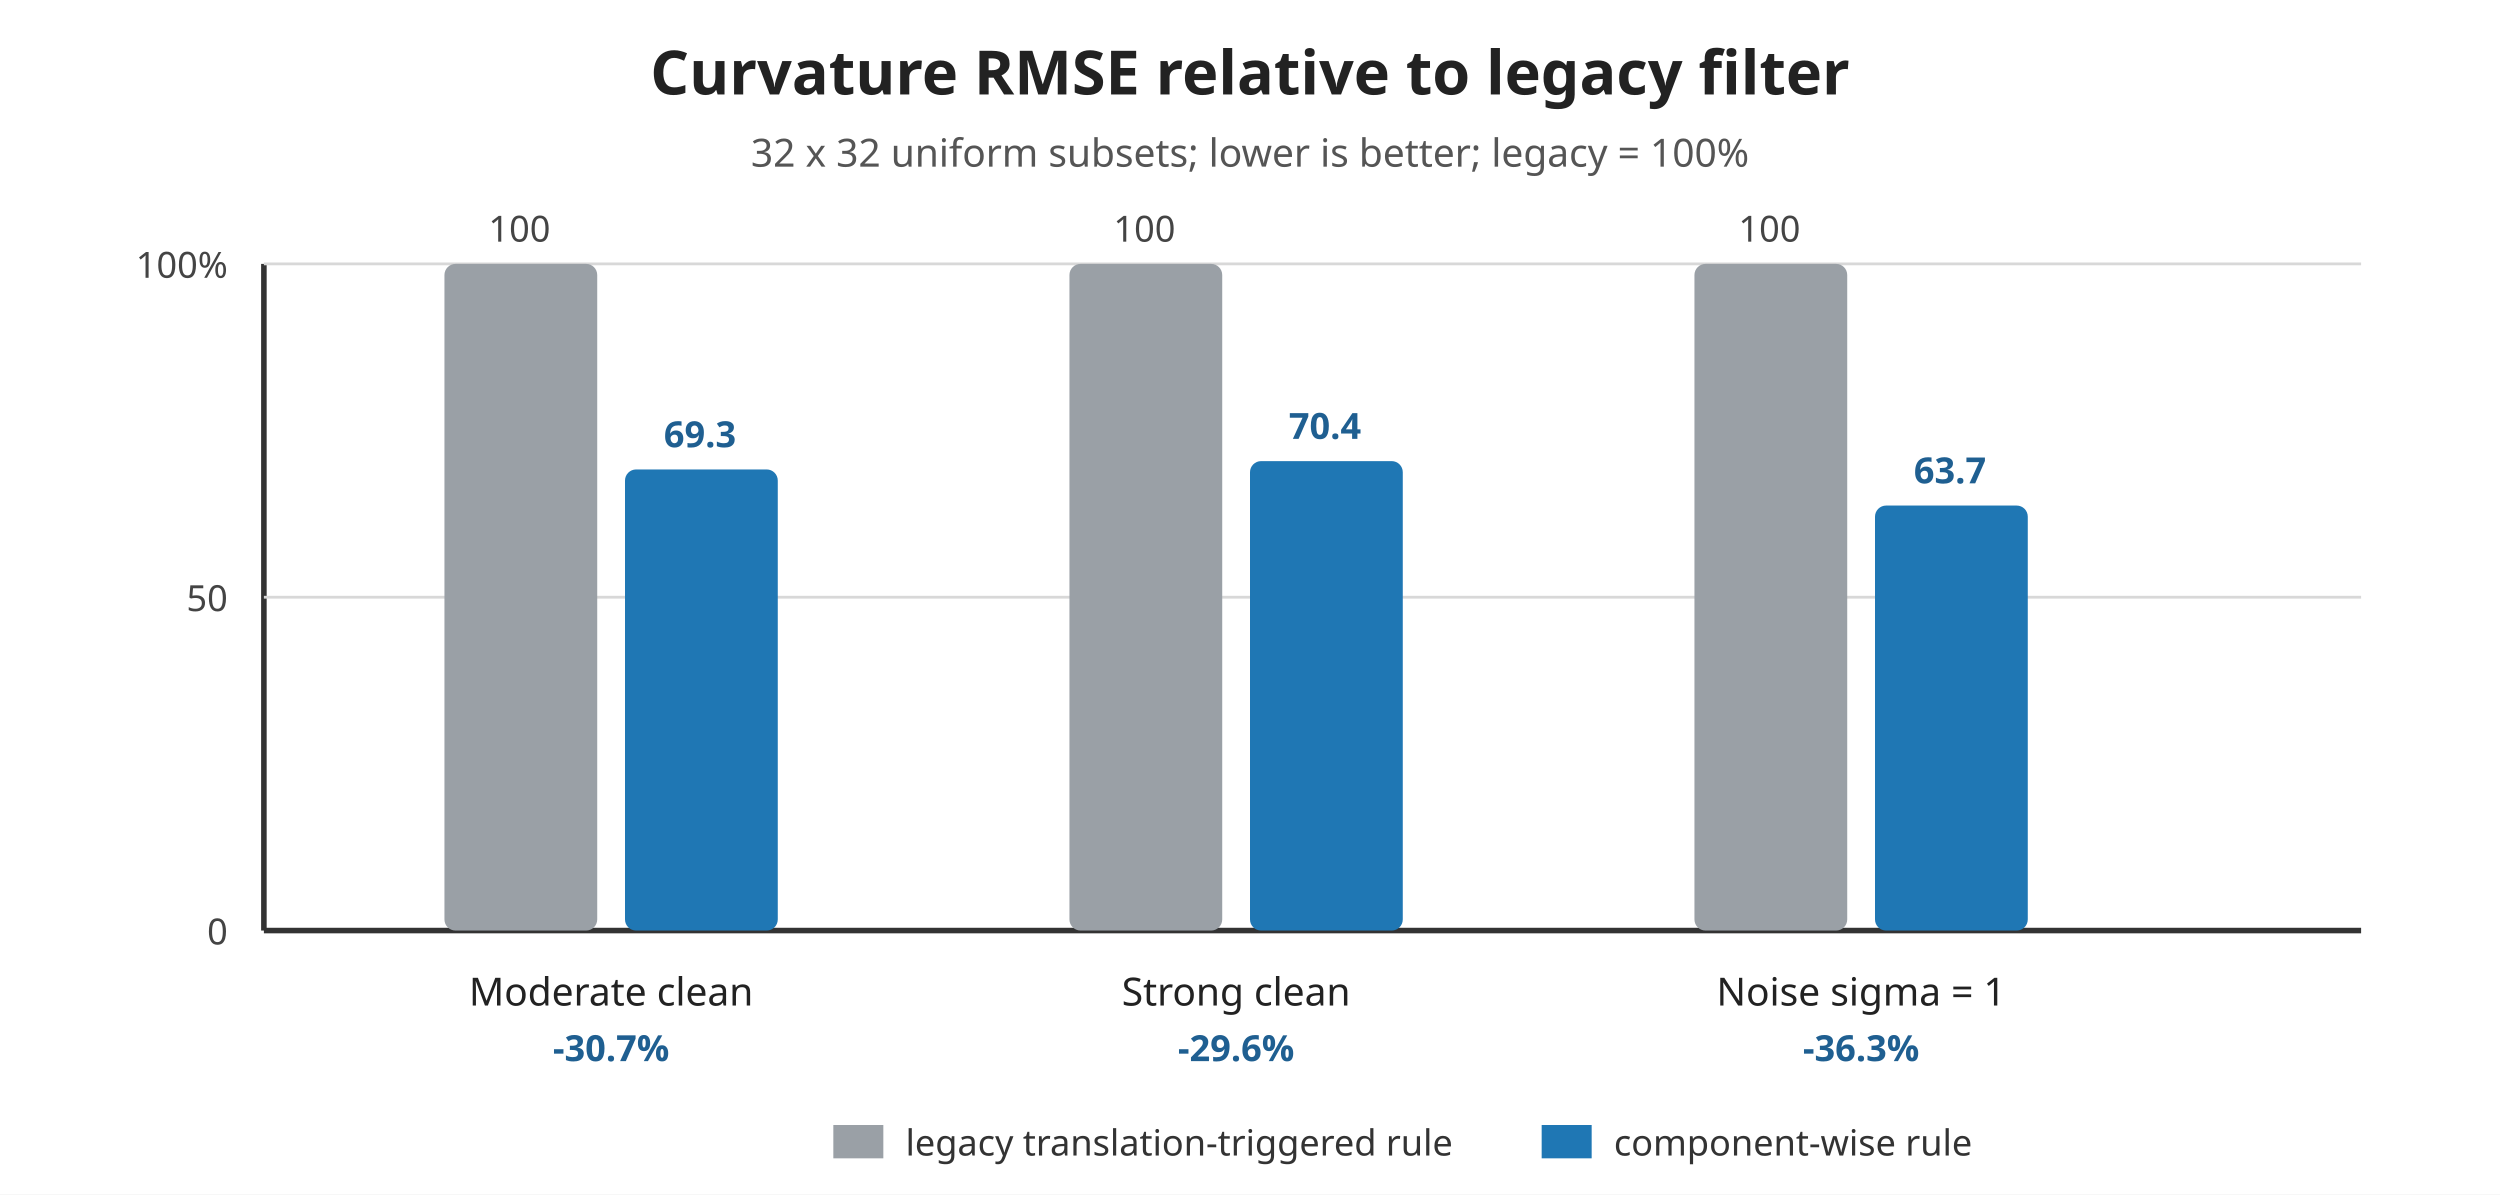
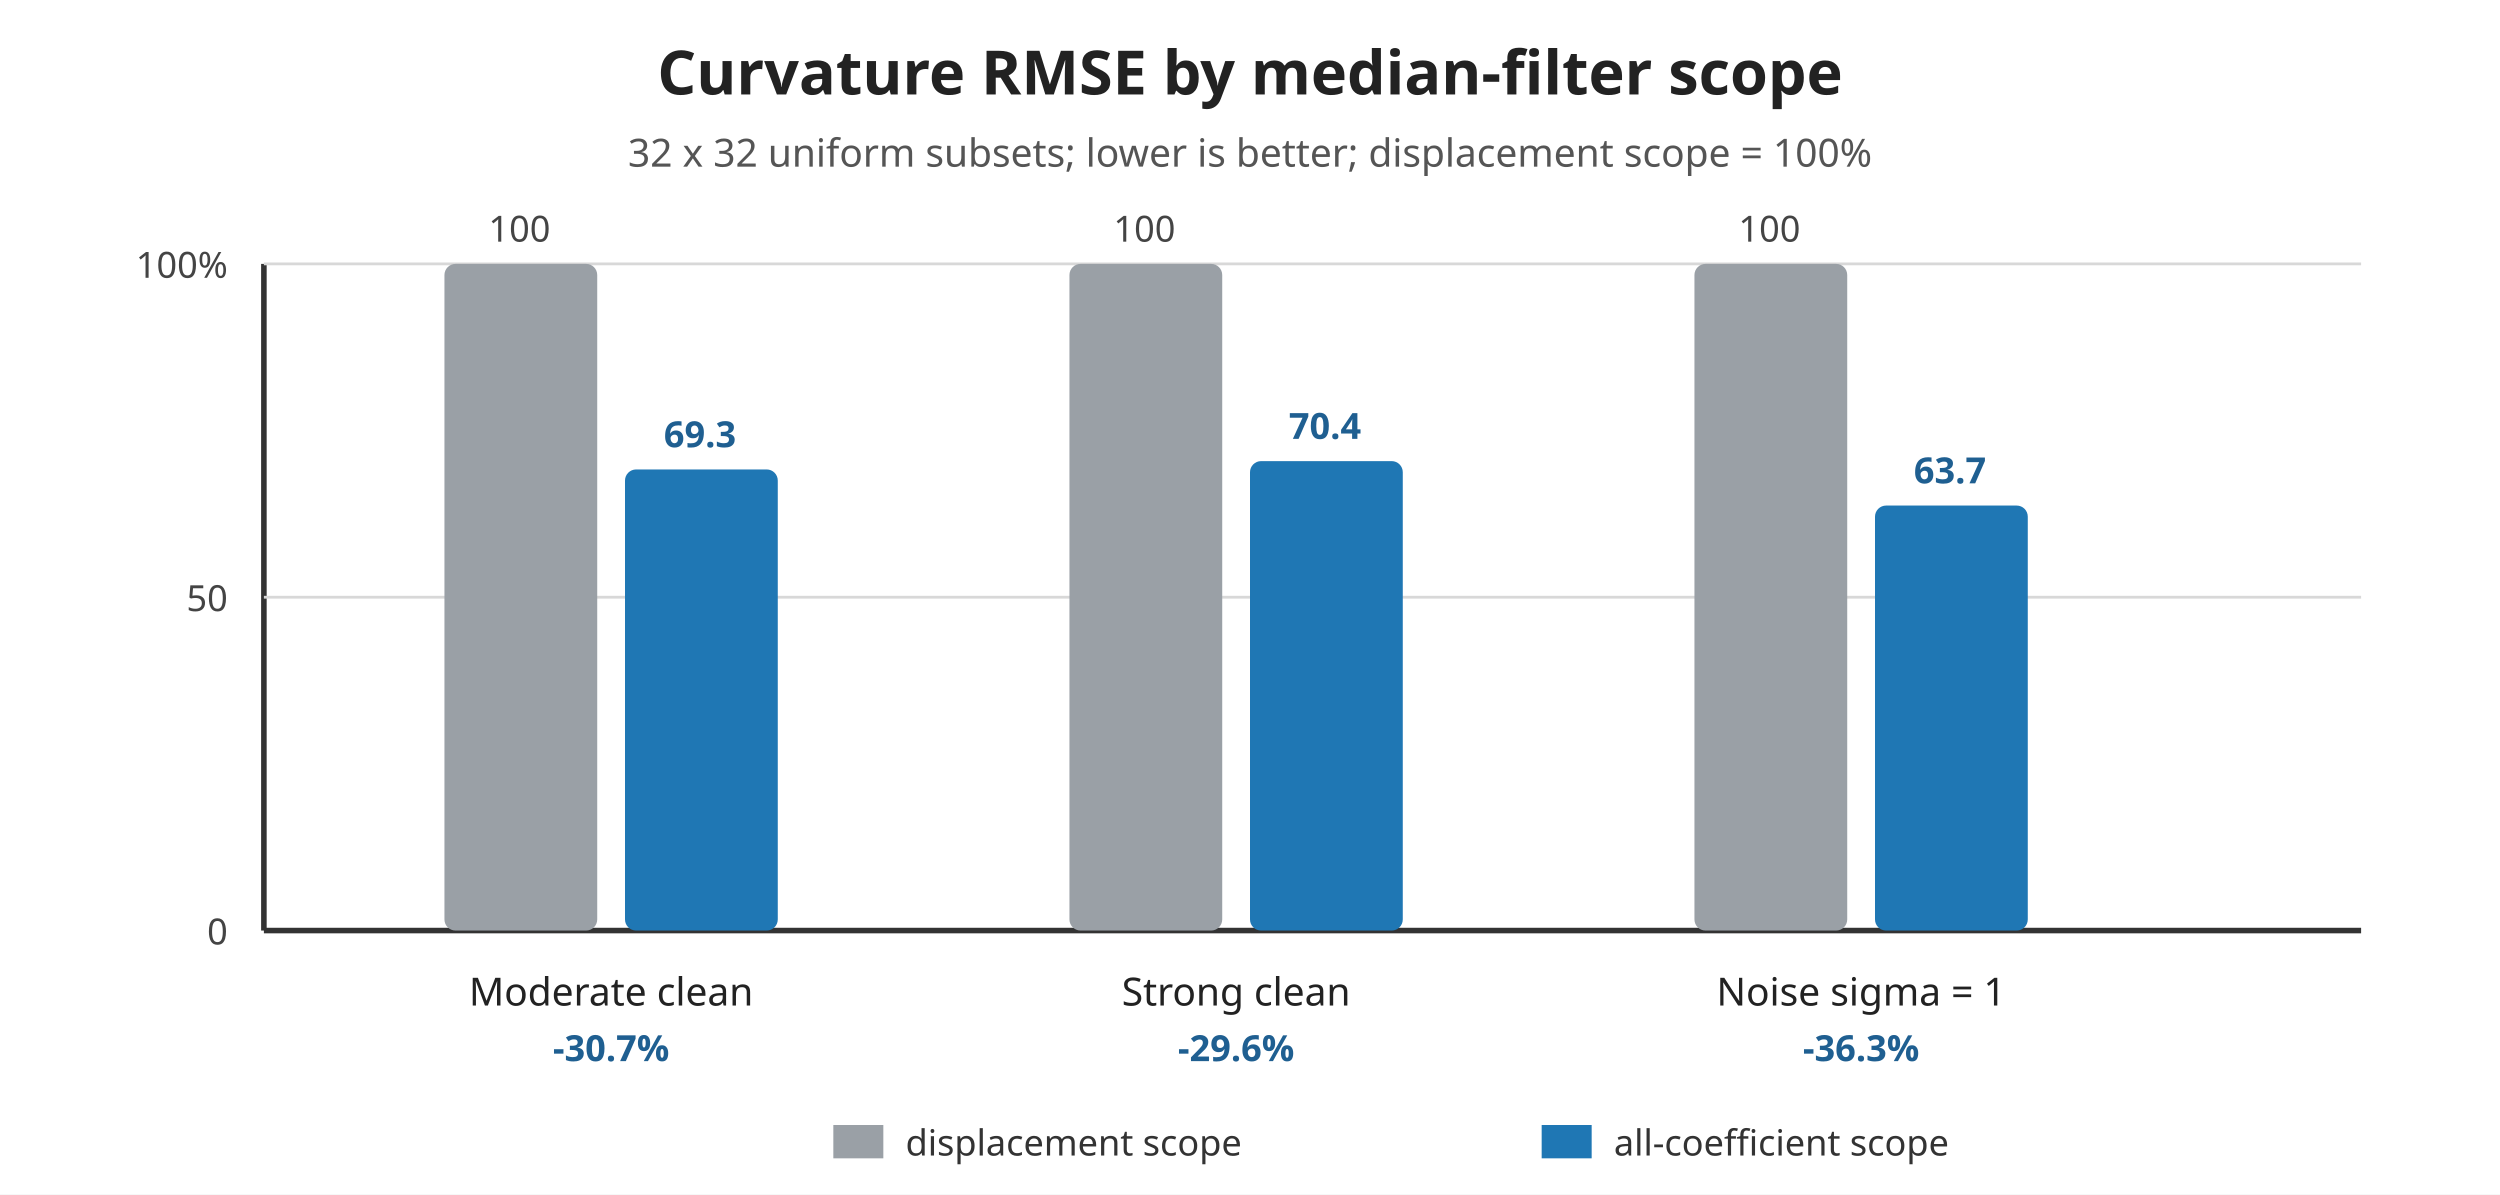
<svg xmlns="http://www.w3.org/2000/svg" width="900" height="430" viewBox="0 0 900 430" role="img" aria-labelledby="title description">
  <rect width="900" height="430" fill="#ffffff" />
-   <text x="450" y="34" text-anchor="middle" font-family="sans-serif" font-size="22" font-weight="700" fill="#222222">Curvature RMSE relative to legacy filter</text>
-   <text x="450" y="60" text-anchor="middle" font-family="sans-serif" font-size="14" fill="#555555">32 x 32 uniform subsets; lower is better; legacy = 100%</text>
+   <text x="450" y="34" text-anchor="middle" font-family="sans-serif" font-size="22" font-weight="700" fill="#222222">Curvature RMSE by median-filter scope</text>
+   <text x="450" y="60" text-anchor="middle" font-family="sans-serif" font-size="14" fill="#555555">32 x 32 uniform subsets; lower is better; displacement scope = 100%</text>
  <line x1="95" y1="335" x2="850" y2="335" stroke="#333333" stroke-width="2" />
  <line x1="95" y1="95" x2="95" y2="335" stroke="#333333" stroke-width="2" />
  <line x1="95" y1="215" x2="850" y2="215" stroke="#d8d8d8" stroke-width="1" />
  <line x1="95" y1="95" x2="850" y2="95" stroke="#d8d8d8" stroke-width="1" />
  <text x="82" y="340" text-anchor="end" font-family="sans-serif" font-size="13" fill="#444444">0</text>
  <text x="82" y="220" text-anchor="end" font-family="sans-serif" font-size="13" fill="#444444">50</text>
  <text x="82" y="100" text-anchor="end" font-family="sans-serif" font-size="13" fill="#444444">100%</text>
  <rect x="160" y="95" width="55" height="240" rx="4" fill="#9aa0a6" />
  <rect x="225" y="169" width="55" height="166" rx="4" fill="#1f77b4" />
  <text x="187" y="87" text-anchor="middle" font-family="sans-serif" font-size="13" fill="#444444">100</text>
  <text x="252" y="161" text-anchor="middle" font-family="sans-serif" font-size="13" font-weight="700" fill="#1f5f91">69.3</text>
  <text x="220" y="362" text-anchor="middle" font-family="sans-serif" font-size="14" fill="#222222">Moderate clean</text>
  <text x="220" y="382" text-anchor="middle" font-family="sans-serif" font-size="13" font-weight="700" fill="#1f5f91">-30.7%</text>
  <rect x="385" y="95" width="55" height="240" rx="4" fill="#9aa0a6" />
  <rect x="450" y="166" width="55" height="169" rx="4" fill="#1f77b4" />
  <text x="412" y="87" text-anchor="middle" font-family="sans-serif" font-size="13" fill="#444444">100</text>
  <text x="477" y="158" text-anchor="middle" font-family="sans-serif" font-size="13" font-weight="700" fill="#1f5f91">70.4</text>
  <text x="445" y="362" text-anchor="middle" font-family="sans-serif" font-size="14" fill="#222222">Strong clean</text>
  <text x="445" y="382" text-anchor="middle" font-family="sans-serif" font-size="13" font-weight="700" fill="#1f5f91">-29.6%</text>
  <rect x="610" y="95" width="55" height="240" rx="4" fill="#9aa0a6" />
  <rect x="675" y="182" width="55" height="153" rx="4" fill="#1f77b4" />
  <text x="637" y="87" text-anchor="middle" font-family="sans-serif" font-size="13" fill="#444444">100</text>
  <text x="702" y="174" text-anchor="middle" font-family="sans-serif" font-size="13" font-weight="700" fill="#1f5f91">63.7</text>
  <text x="670" y="362" text-anchor="middle" font-family="sans-serif" font-size="14" fill="#222222">Noise sigma = 1</text>
  <text x="670" y="382" text-anchor="middle" font-family="sans-serif" font-size="13" font-weight="700" fill="#1f5f91">-36.3%</text>
  <rect x="300" y="405" width="18" height="12" fill="#9aa0a6" />
-   <text x="326" y="416" font-family="sans-serif" font-size="13" fill="#333333">legacy translation-triggered rule</text>
+   <text x="326" y="416" font-family="sans-serif" font-size="13" fill="#333333">displacement scope</text>
  <rect x="555" y="405" width="18" height="12" fill="#1f77b4" />
-   <text x="581" y="416" font-family="sans-serif" font-size="13" fill="#333333">component-wise rule</text>
+   <text x="581" y="416" font-family="sans-serif" font-size="13" fill="#333333">all-coefficient scope</text>
</svg>
